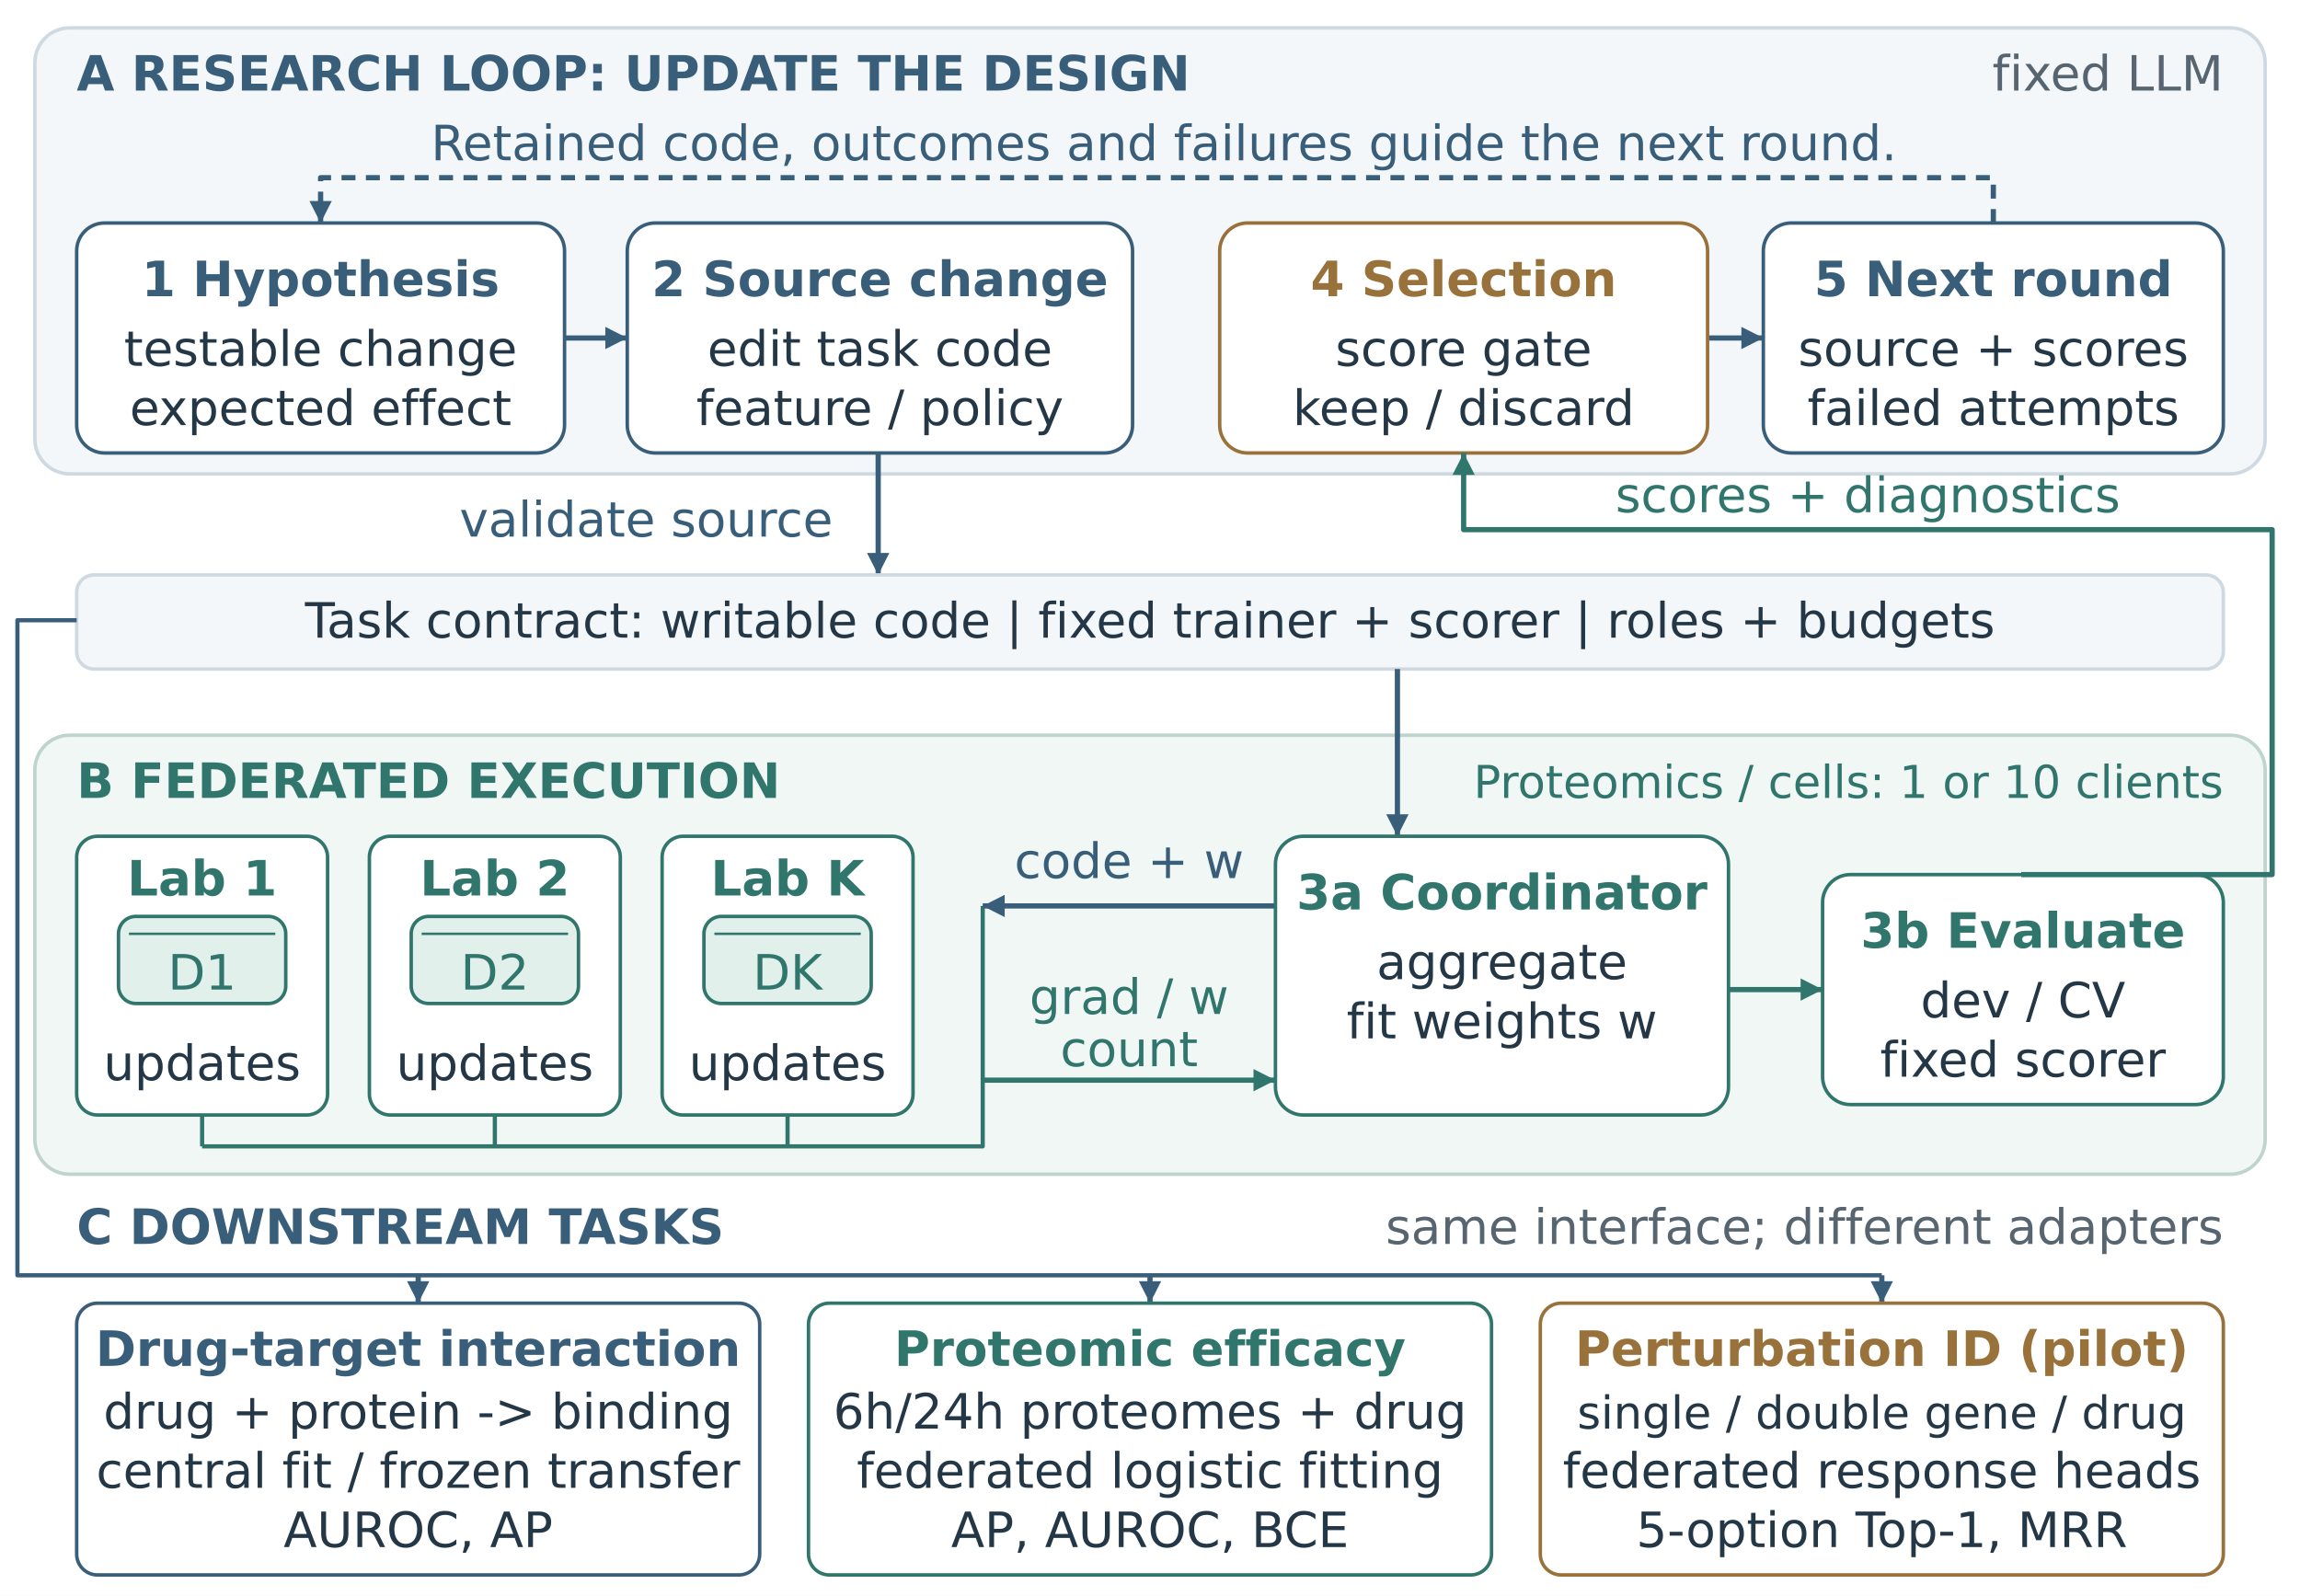
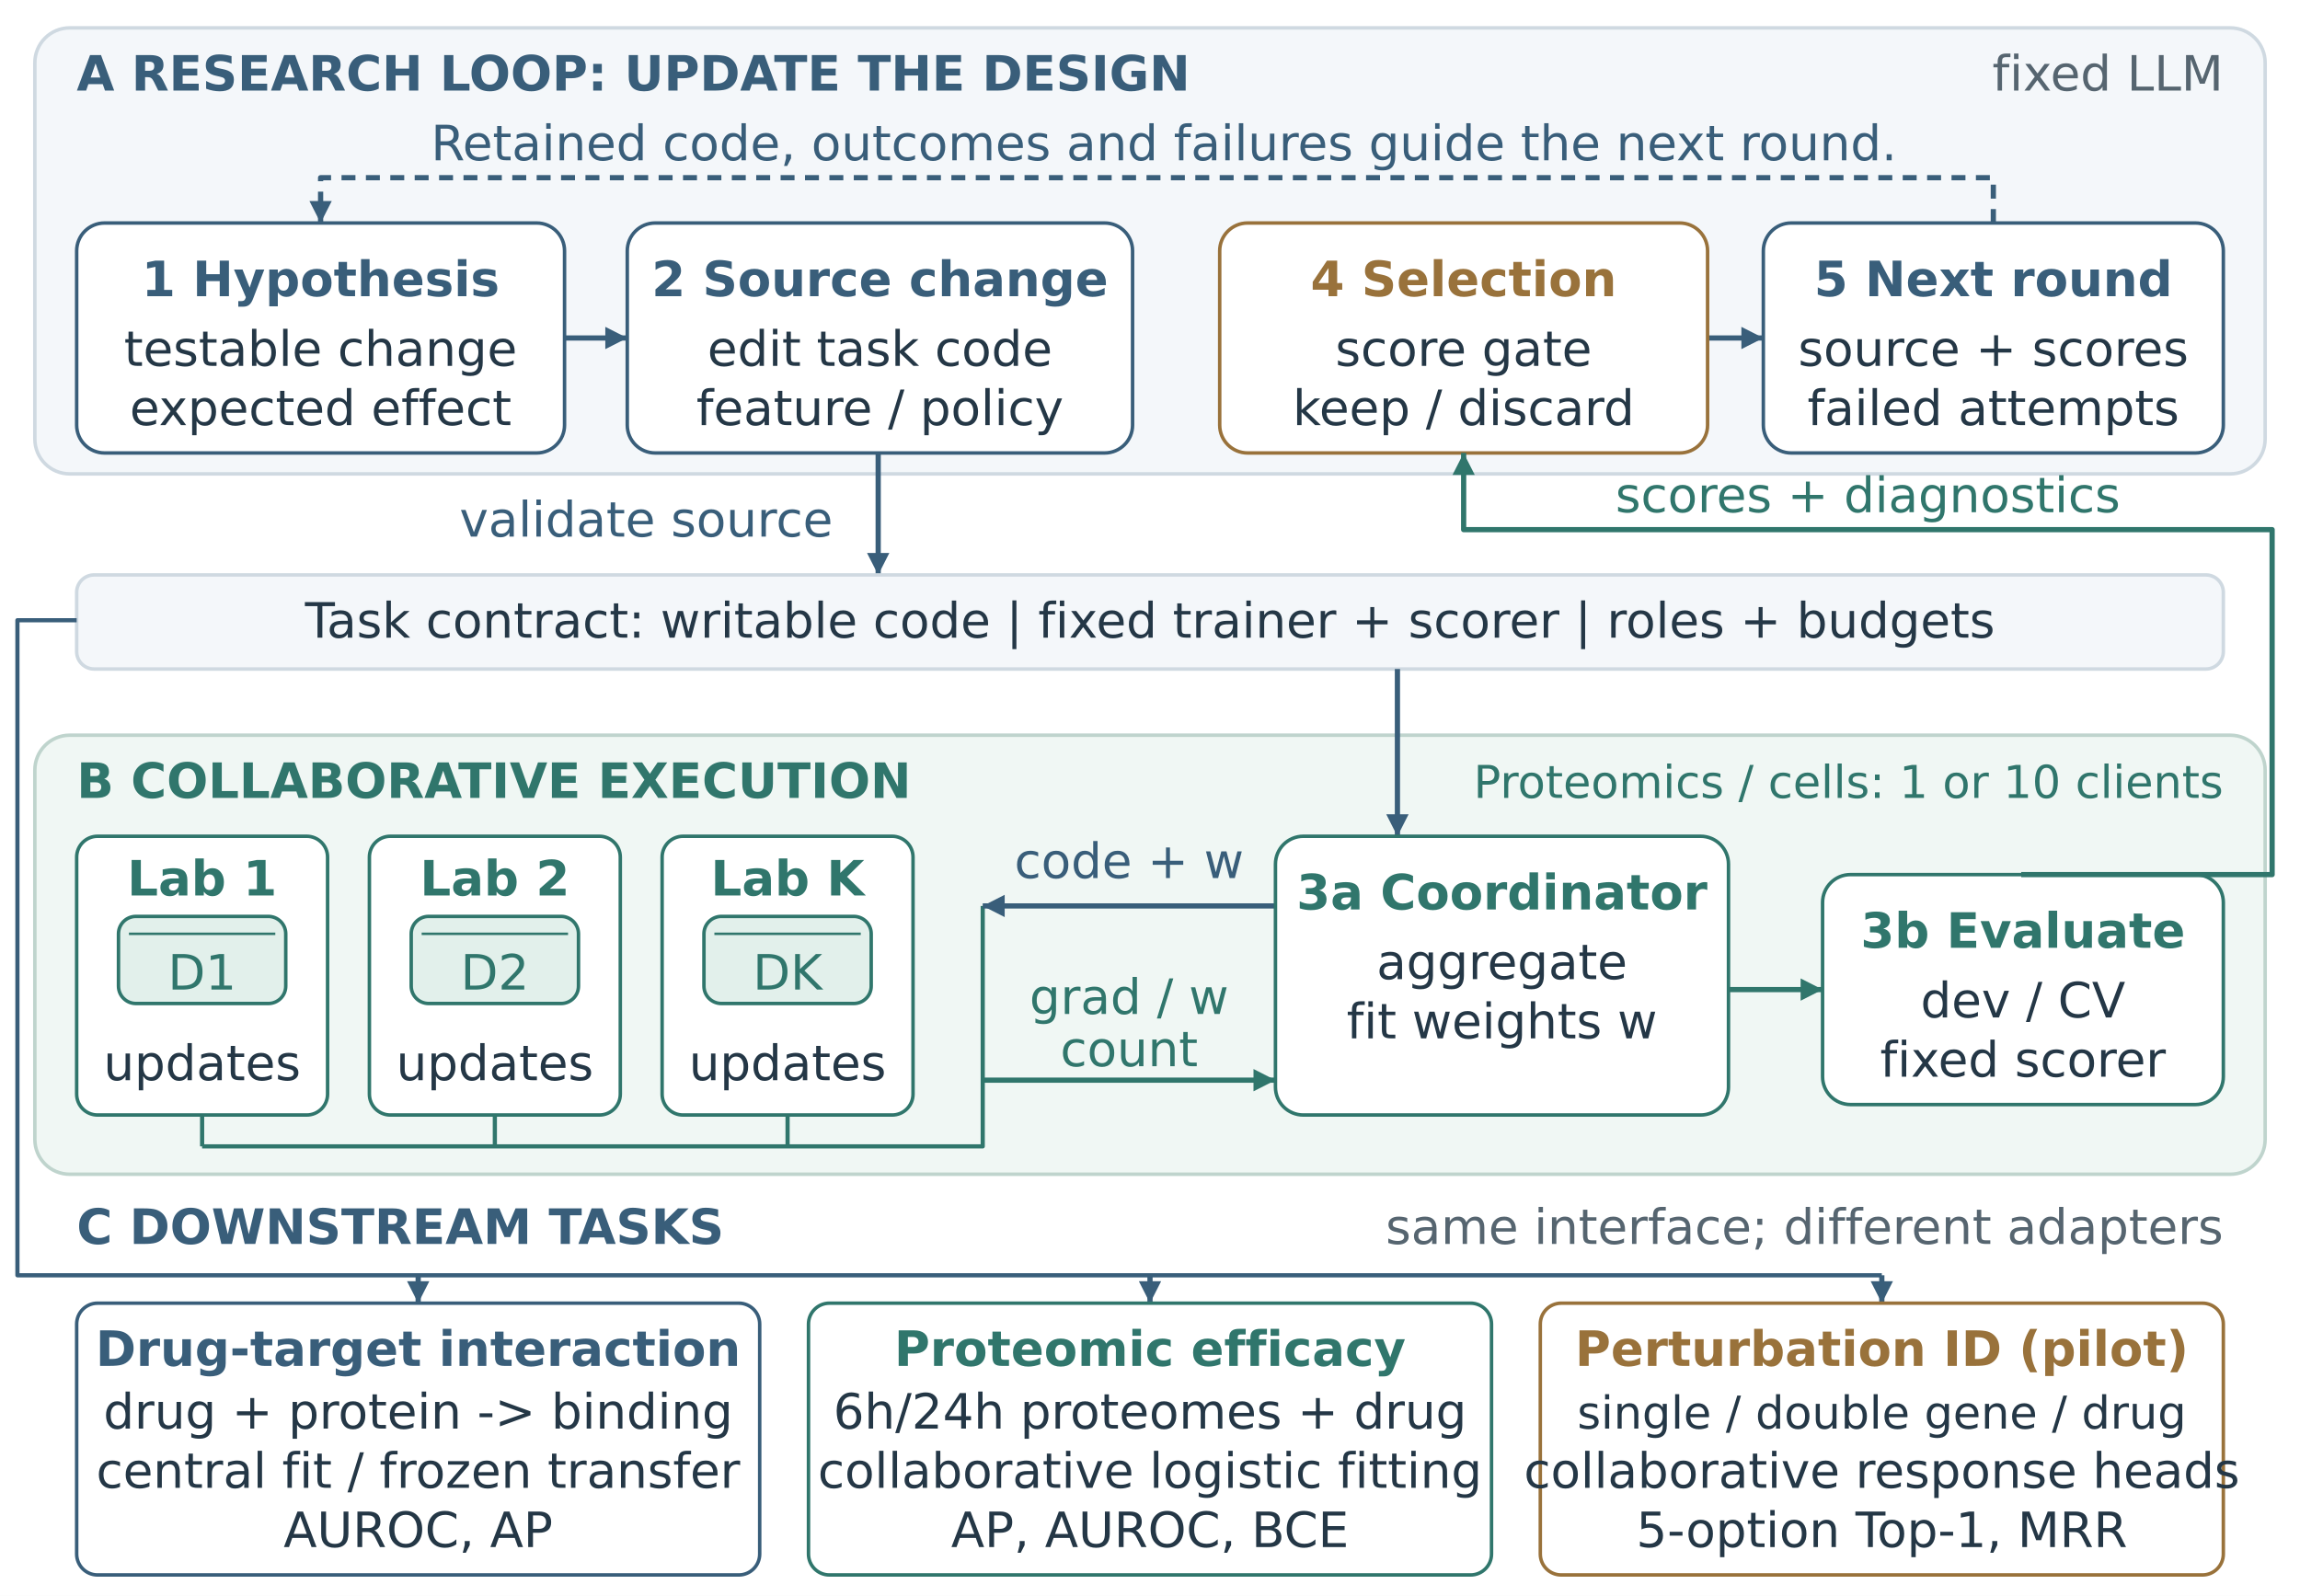
<svg xmlns="http://www.w3.org/2000/svg" width="660pt" height="458pt" viewBox="0 0 660 458" role="img" aria-labelledby="title description">
  <rect width="660" height="458" fill="#FFFFFF" />
  <rect x="10" y="8" width="640" height="128" rx="10" fill="#F4F7FA" stroke="#CFD9E1" stroke-width="1" />
  <text x="22" y="26" font-family="DejaVu Sans, Arial, sans-serif" font-size="14" font-weight="700" fill="#395E7A" text-anchor="start">A  RESEARCH LOOP: UPDATE THE DESIGN</text>
  <text x="638" y="26" font-family="DejaVu Sans, Arial, sans-serif" font-size="14" font-weight="400" fill="#566570" text-anchor="end">fixed LLM</text>
  <polyline points="572,64 572,51 92,51 92,64" fill="none" stroke="#395E7A" stroke-width="1.5" stroke-linejoin="round" stroke-dasharray="4 3" />
  <polygon points="92.000,64.000 95.200,57.700 88.800,57.700" fill="#395E7A" />
  <text x="334" y="46" font-family="DejaVu Sans, Arial, sans-serif" font-size="14" font-weight="400" fill="#395E7A" text-anchor="middle">Retained code, outcomes and failures guide the next round.</text>
  <polyline points="162,97 180,97" fill="none" stroke="#395E7A" stroke-width="1.5" stroke-linejoin="round" />
  <polygon points="180.000,97.000 173.700,93.800 173.700,100.200" fill="#395E7A" />
  <polyline points="490,97 506,97" fill="none" stroke="#395E7A" stroke-width="1.5" stroke-linejoin="round" />
  <polygon points="506.000,97.000 499.700,93.800 499.700,100.200" fill="#395E7A" />
  <rect x="22" y="64" width="140" height="66" rx="8" fill="white" stroke="#395E7A" stroke-width="1" />
  <text x="92.0" y="85" font-family="DejaVu Sans, Arial, sans-serif" font-size="14" font-weight="700" fill="#395E7A" text-anchor="middle">1 Hypothesis</text>
  <text x="92.0" y="105" font-family="DejaVu Sans, Arial, sans-serif" font-size="14" font-weight="400" fill="#243746" text-anchor="middle">testable change</text>
  <text x="92.0" y="122" font-family="DejaVu Sans, Arial, sans-serif" font-size="14" font-weight="400" fill="#243746" text-anchor="middle">expected effect</text>
  <rect x="180" y="64" width="145" height="66" rx="8" fill="white" stroke="#395E7A" stroke-width="1" />
  <text x="252.5" y="85" font-family="DejaVu Sans, Arial, sans-serif" font-size="14" font-weight="700" fill="#395E7A" text-anchor="middle">2 Source change</text>
  <text x="252.5" y="105" font-family="DejaVu Sans, Arial, sans-serif" font-size="14" font-weight="400" fill="#243746" text-anchor="middle">edit task code</text>
  <text x="252.5" y="122" font-family="DejaVu Sans, Arial, sans-serif" font-size="14" font-weight="400" fill="#243746" text-anchor="middle">feature / policy</text>
  <rect x="350" y="64" width="140" height="66" rx="8" fill="white" stroke="#99723B" stroke-width="1" />
  <text x="420.0" y="85" font-family="DejaVu Sans, Arial, sans-serif" font-size="14" font-weight="700" fill="#99723B" text-anchor="middle">4 Selection</text>
  <text x="420.0" y="105" font-family="DejaVu Sans, Arial, sans-serif" font-size="14" font-weight="400" fill="#243746" text-anchor="middle">score gate</text>
  <text x="420.0" y="122" font-family="DejaVu Sans, Arial, sans-serif" font-size="14" font-weight="400" fill="#243746" text-anchor="middle">keep / discard</text>
  <rect x="506" y="64" width="132" height="66" rx="8" fill="white" stroke="#395E7A" stroke-width="1" />
  <text x="572.0" y="85" font-family="DejaVu Sans, Arial, sans-serif" font-size="14" font-weight="700" fill="#395E7A" text-anchor="middle">5 Next round</text>
  <text x="572.0" y="105" font-family="DejaVu Sans, Arial, sans-serif" font-size="14" font-weight="400" fill="#243746" text-anchor="middle">source + scores</text>
  <text x="572.0" y="122" font-family="DejaVu Sans, Arial, sans-serif" font-size="14" font-weight="400" fill="#243746" text-anchor="middle">failed attempts</text>
  <polyline points="252,130 252,165" fill="none" stroke="#395E7A" stroke-width="1.5" stroke-linejoin="round" />
  <polygon points="252.000,165.000 255.200,158.700 248.800,158.700" fill="#395E7A" />
  <text x="239" y="154" font-family="DejaVu Sans, Arial, sans-serif" font-size="14" font-weight="400" fill="#395E7A" text-anchor="end">validate source</text>
  <rect x="22" y="165" width="616" height="27" rx="5" fill="#F4F7FA" stroke="#CFD9E1" stroke-width="1" />
  <text x="330" y="183" font-family="DejaVu Sans, Arial, sans-serif" font-size="14" font-weight="400" fill="#243746" text-anchor="middle">Task contract: writable code | fixed trainer + scorer | roles + budgets</text>
  <rect x="10" y="211" width="640" height="126" rx="10" fill="#F0F7F4" stroke="#BFD4CD" stroke-width="1" />
-   <text x="22" y="229" font-family="DejaVu Sans, Arial, sans-serif" font-size="14" font-weight="700" fill="#30766C" text-anchor="start">B  FEDERATED EXECUTION</text>
+   <text x="22" y="229" font-family="DejaVu Sans, Arial, sans-serif" font-size="14" font-weight="700" fill="#30766C" text-anchor="start">B  COLLABORATIVE EXECUTION</text>
  <text x="638" y="229" font-family="DejaVu Sans, Arial, sans-serif" font-size="13" font-weight="400" fill="#30766C" text-anchor="end">Proteomics / cells: 1 or 10 clients</text>
  <polyline points="401,192 401,240" fill="none" stroke="#395E7A" stroke-width="1.5" stroke-linejoin="round" />
  <polygon points="401.000,240.000 404.200,233.700 397.800,233.700" fill="#395E7A" />
  <rect x="22" y="240" width="72" height="80" rx="6" fill="white" stroke="#30766C" stroke-width="1" />
  <text x="58" y="257" font-family="DejaVu Sans, Arial, sans-serif" font-size="14" font-weight="700" fill="#30766C" text-anchor="middle">Lab 1</text>
  <rect x="34" y="263" width="48" height="25" rx="5" fill="#E2F0EB" stroke="#30766C" stroke-width="1" />
  <polyline points="37,268 79,268" fill="none" stroke="#30766C" stroke-width="0.7" stroke-linejoin="round" />
  <text x="58" y="284" font-family="DejaVu Sans, Arial, sans-serif" font-size="14" font-weight="400" fill="#30766C" text-anchor="middle">D1</text>
  <text x="58" y="310" font-family="DejaVu Sans, Arial, sans-serif" font-size="14" font-weight="400" fill="#243746" text-anchor="middle">updates</text>
  <polyline points="58,320 58,329" fill="none" stroke="#30766C" stroke-width="1.2" stroke-linejoin="round" />
  <rect x="106" y="240" width="72" height="80" rx="6" fill="white" stroke="#30766C" stroke-width="1" />
  <text x="142" y="257" font-family="DejaVu Sans, Arial, sans-serif" font-size="14" font-weight="700" fill="#30766C" text-anchor="middle">Lab 2</text>
  <rect x="118" y="263" width="48" height="25" rx="5" fill="#E2F0EB" stroke="#30766C" stroke-width="1" />
  <polyline points="121,268 163,268" fill="none" stroke="#30766C" stroke-width="0.7" stroke-linejoin="round" />
  <text x="142" y="284" font-family="DejaVu Sans, Arial, sans-serif" font-size="14" font-weight="400" fill="#30766C" text-anchor="middle">D2</text>
  <text x="142" y="310" font-family="DejaVu Sans, Arial, sans-serif" font-size="14" font-weight="400" fill="#243746" text-anchor="middle">updates</text>
  <polyline points="142,320 142,329" fill="none" stroke="#30766C" stroke-width="1.2" stroke-linejoin="round" />
  <rect x="190" y="240" width="72" height="80" rx="6" fill="white" stroke="#30766C" stroke-width="1" />
  <text x="226" y="257" font-family="DejaVu Sans, Arial, sans-serif" font-size="14" font-weight="700" fill="#30766C" text-anchor="middle">Lab K</text>
  <rect x="202" y="263" width="48" height="25" rx="5" fill="#E2F0EB" stroke="#30766C" stroke-width="1" />
  <polyline points="205,268 247,268" fill="none" stroke="#30766C" stroke-width="0.7" stroke-linejoin="round" />
  <text x="226" y="284" font-family="DejaVu Sans, Arial, sans-serif" font-size="14" font-weight="400" fill="#30766C" text-anchor="middle">DK</text>
  <text x="226" y="310" font-family="DejaVu Sans, Arial, sans-serif" font-size="14" font-weight="400" fill="#243746" text-anchor="middle">updates</text>
  <polyline points="226,320 226,329" fill="none" stroke="#30766C" stroke-width="1.2" stroke-linejoin="round" />
  <polyline points="58,329 282,329 282,260" fill="none" stroke="#30766C" stroke-width="1.2" stroke-linejoin="round" />
  <polyline points="366,260 282,260" fill="none" stroke="#395E7A" stroke-width="1.5" stroke-linejoin="round" />
  <polygon points="282.000,260.000 288.300,263.200 288.300,256.800" fill="#395E7A" />
  <text x="324" y="252" font-family="DejaVu Sans, Arial, sans-serif" font-size="14" font-weight="400" fill="#395E7A" text-anchor="middle">code + w</text>
  <polyline points="282,310 366,310" fill="none" stroke="#30766C" stroke-width="1.5" stroke-linejoin="round" />
  <polygon points="366.000,310.000 359.700,306.800 359.700,313.200" fill="#30766C" />
  <text x="324" y="291" font-family="DejaVu Sans, Arial, sans-serif" font-size="14" font-weight="400" fill="#30766C" text-anchor="middle">grad / w</text>
  <text x="324" y="306" font-family="DejaVu Sans, Arial, sans-serif" font-size="14" font-weight="400" fill="#30766C" text-anchor="middle">count</text>
  <rect x="366" y="240" width="130" height="80" rx="8" fill="white" stroke="#30766C" stroke-width="1" />
  <text x="431.0" y="261" font-family="DejaVu Sans, Arial, sans-serif" font-size="14" font-weight="700" fill="#30766C" text-anchor="middle">3a Coordinator</text>
  <text x="431.0" y="281" font-family="DejaVu Sans, Arial, sans-serif" font-size="14" font-weight="400" fill="#243746" text-anchor="middle">aggregate</text>
  <text x="431.0" y="298" font-family="DejaVu Sans, Arial, sans-serif" font-size="14" font-weight="400" fill="#243746" text-anchor="middle">fit weights w</text>
  <rect x="523" y="251" width="115" height="66" rx="8" fill="white" stroke="#30766C" stroke-width="1" />
  <text x="580.5" y="272" font-family="DejaVu Sans, Arial, sans-serif" font-size="14" font-weight="700" fill="#30766C" text-anchor="middle">3b Evaluate</text>
  <text x="580.5" y="292" font-family="DejaVu Sans, Arial, sans-serif" font-size="14" font-weight="400" fill="#243746" text-anchor="middle">dev / CV</text>
  <text x="580.5" y="309" font-family="DejaVu Sans, Arial, sans-serif" font-size="14" font-weight="400" fill="#243746" text-anchor="middle">fixed scorer</text>
  <polyline points="496,284 523,284" fill="none" stroke="#30766C" stroke-width="1.5" stroke-linejoin="round" />
  <polygon points="523.000,284.000 516.700,280.800 516.700,287.200" fill="#30766C" />
  <polyline points="580,251 652,251 652,152 420,152 420,130" fill="none" stroke="#30766C" stroke-width="1.5" stroke-linejoin="round" />
  <polygon points="420.000,130.000 416.800,136.300 423.200,136.300" fill="#30766C" />
  <text x="536" y="147" font-family="DejaVu Sans, Arial, sans-serif" font-size="14" font-weight="400" fill="#30766C" text-anchor="middle">scores + diagnostics</text>
  <text x="22" y="357" font-family="DejaVu Sans, Arial, sans-serif" font-size="14" font-weight="700" fill="#395E7A" text-anchor="start">C  DOWNSTREAM TASKS</text>
  <text x="638" y="357" font-family="DejaVu Sans, Arial, sans-serif" font-size="14" font-weight="400" fill="#566570" text-anchor="end">same interface; different adapters</text>
  <polyline points="22,178 5,178 5,366 540,366" fill="none" stroke="#395E7A" stroke-width="1.2" stroke-linejoin="round" />
  <polyline points="120,366 120,374" fill="none" stroke="#395E7A" stroke-width="1.5" stroke-linejoin="round" />
  <polygon points="120.000,374.000 123.200,367.700 116.800,367.700" fill="#395E7A" />
  <polyline points="330,366 330,374" fill="none" stroke="#395E7A" stroke-width="1.5" stroke-linejoin="round" />
  <polygon points="330.000,374.000 333.200,367.700 326.800,367.700" fill="#395E7A" />
  <polyline points="540,366 540,374" fill="none" stroke="#395E7A" stroke-width="1.5" stroke-linejoin="round" />
  <polygon points="540.000,374.000 543.200,367.700 536.800,367.700" fill="#395E7A" />
  <rect x="22" y="374" width="196" height="78" rx="6" fill="white" stroke="#395E7A" stroke-width="1" />
  <text x="120" y="392" font-family="DejaVu Sans, Arial, sans-serif" font-size="14" font-weight="700" fill="#395E7A" text-anchor="middle">Drug-target interaction</text>
  <text x="120" y="410" font-family="DejaVu Sans, Arial, sans-serif" font-size="14" font-weight="400" fill="#243746" text-anchor="middle">drug + protein -&gt; binding</text>
  <text x="120" y="427" font-family="DejaVu Sans, Arial, sans-serif" font-size="14" font-weight="400" fill="#243746" text-anchor="middle">central fit / frozen transfer</text>
  <text x="120" y="444" font-family="DejaVu Sans, Arial, sans-serif" font-size="14" font-weight="400" fill="#243746" text-anchor="middle">AUROC, AP</text>
  <rect x="232" y="374" width="196" height="78" rx="6" fill="white" stroke="#30766C" stroke-width="1" />
  <text x="330" y="392" font-family="DejaVu Sans, Arial, sans-serif" font-size="14" font-weight="700" fill="#30766C" text-anchor="middle">Proteomic efficacy</text>
  <text x="330" y="410" font-family="DejaVu Sans, Arial, sans-serif" font-size="14" font-weight="400" fill="#243746" text-anchor="middle">6h/24h proteomes + drug</text>
-   <text x="330" y="427" font-family="DejaVu Sans, Arial, sans-serif" font-size="14" font-weight="400" fill="#243746" text-anchor="middle">federated logistic fitting</text>
+   <text x="330" y="427" font-family="DejaVu Sans, Arial, sans-serif" font-size="14" font-weight="400" fill="#243746" text-anchor="middle">collaborative logistic fitting</text>
  <text x="330" y="444" font-family="DejaVu Sans, Arial, sans-serif" font-size="14" font-weight="400" fill="#243746" text-anchor="middle">AP, AUROC, BCE</text>
  <rect x="442" y="374" width="196" height="78" rx="6" fill="white" stroke="#99723B" stroke-width="1" />
  <text x="540" y="392" font-family="DejaVu Sans, Arial, sans-serif" font-size="14" font-weight="700" fill="#99723B" text-anchor="middle">Perturbation ID (pilot)</text>
  <text x="540" y="410" font-family="DejaVu Sans, Arial, sans-serif" font-size="13" font-weight="400" fill="#243746" text-anchor="middle">single / double gene / drug</text>
-   <text x="540" y="427" font-family="DejaVu Sans, Arial, sans-serif" font-size="14" font-weight="400" fill="#243746" text-anchor="middle">federated response heads</text>
+   <text x="540" y="427" font-family="DejaVu Sans, Arial, sans-serif" font-size="14" font-weight="400" fill="#243746" text-anchor="middle">collaborative response heads</text>
  <text x="540" y="444" font-family="DejaVu Sans, Arial, sans-serif" font-size="14" font-weight="400" fill="#243746" text-anchor="middle">5-option Top-1, MRR</text>
</svg>
